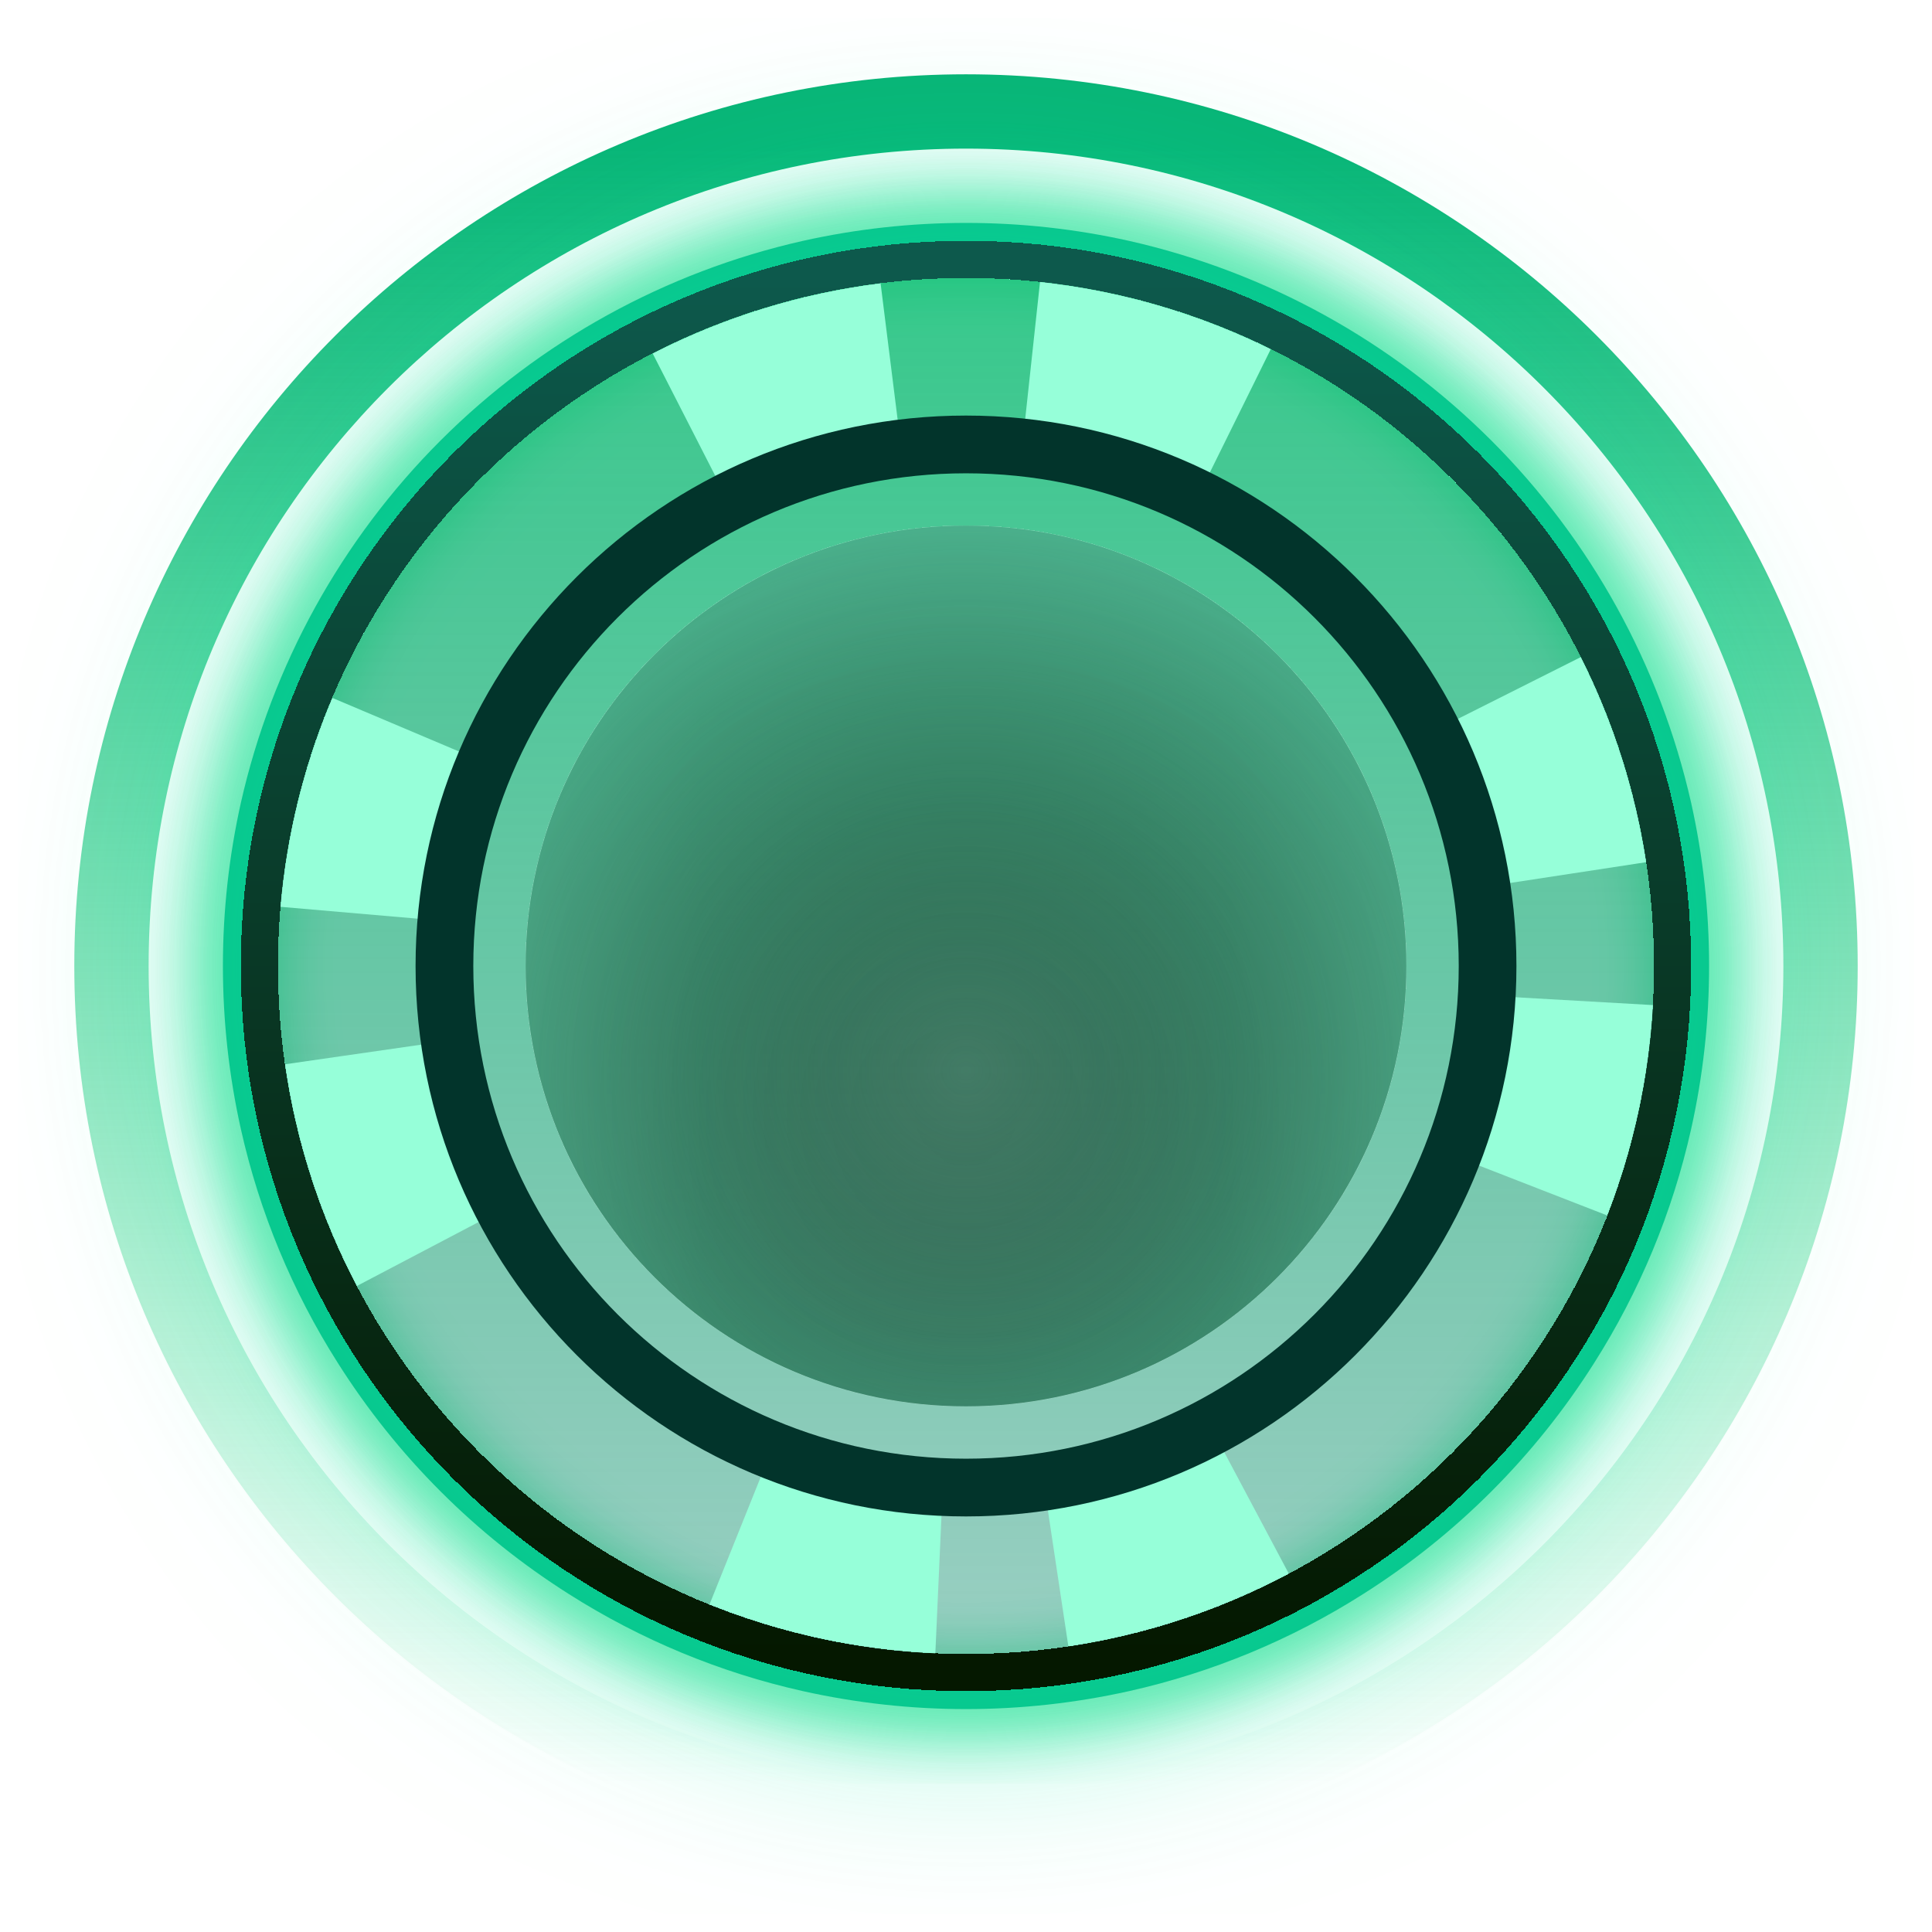
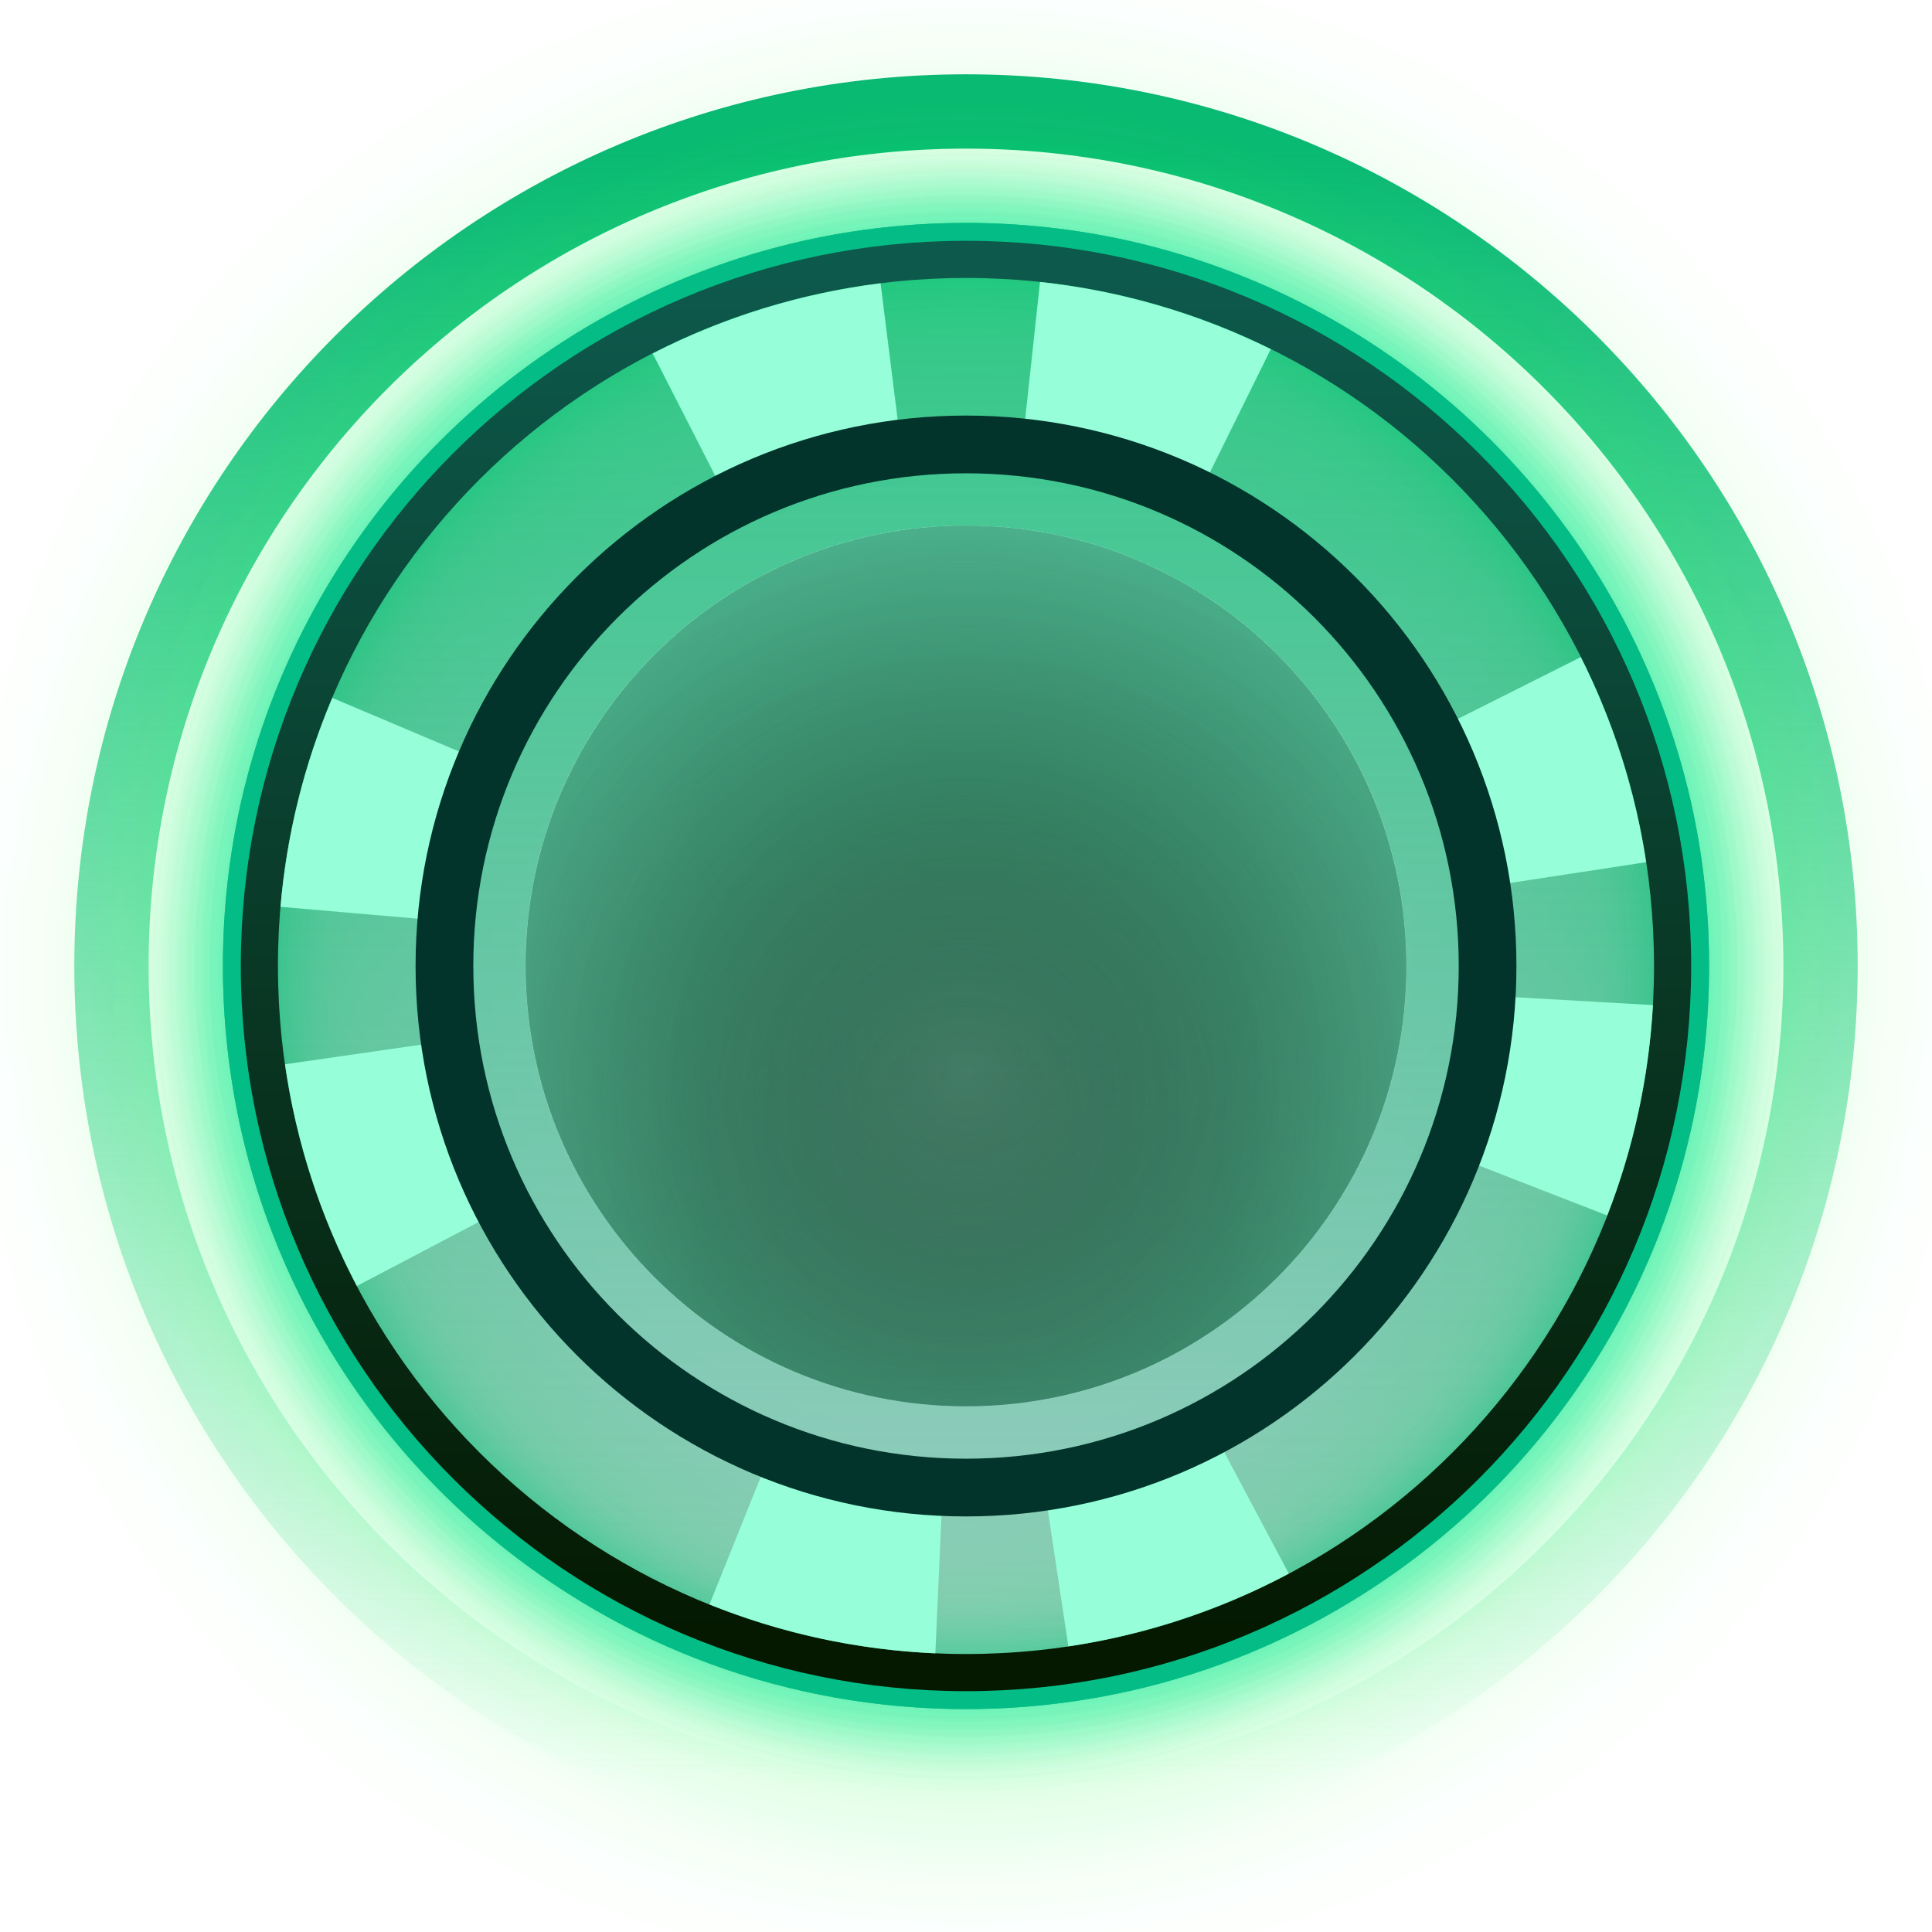
<svg xmlns="http://www.w3.org/2000/svg" width="52" height="52" viewBox="0 0 52 52" fill="none">
  <path fill-rule="evenodd" clip-rule="evenodd" d="M26 50C12.745 50 2 39.255 2 26C2 12.745 12.745 2 26 2C39.255 2 50 12.745 50 26C50 39.255 39.255 50 26 50ZM26 4C13.85 4 4 13.85 4 26C4 38.15 13.85 48 26 48C38.15 48 48 38.15 48 26C48 13.85 38.15 4 26 4Z" fill="url(#paint0_linear_1106_10381)" />
  <g filter="url(#filter0_dd_1106_10381)">
    <path fill-rule="evenodd" clip-rule="evenodd" d="M45.515 30.398C45.838 28.955 46.001 27.48 46 26C46.001 24.519 45.839 23.043 45.515 21.598C44.679 17.909 42.816 14.532 40.14 11.857C37.465 9.183 34.088 7.32 30.398 6.485C27.502 5.838 24.498 5.838 21.602 6.485C17.912 7.319 14.534 9.182 11.858 11.856C9.183 14.531 7.32 17.909 6.485 21.598C5.838 24.496 5.838 27.501 6.485 30.398C6.985 32.629 7.868 34.756 9.094 36.686C10.681 39.195 12.805 41.319 15.314 42.906C17.244 44.132 19.371 45.015 21.602 45.515C24.498 46.162 27.502 46.162 30.398 45.515C32.629 45.015 34.756 44.132 36.686 42.906C39.195 41.319 41.319 39.195 42.906 36.686C44.132 34.756 45.015 32.629 45.515 30.398ZM44.792 30.235C45.103 28.845 45.26 27.425 45.259 26C45.26 24.574 45.103 23.153 44.792 21.761C43.987 18.209 42.193 14.957 39.617 12.381C37.041 9.806 33.788 8.012 30.235 7.208C27.446 6.585 24.554 6.585 21.764 7.208C18.211 8.011 14.958 9.805 12.382 12.38C9.806 14.956 8.012 18.209 7.208 21.761C6.585 24.552 6.585 27.445 7.208 30.235C7.689 32.384 8.539 34.432 9.72 36.29C11.248 38.706 13.294 40.752 15.71 42.28C17.568 43.461 19.616 44.311 21.764 44.792C24.554 45.415 27.446 45.415 30.235 44.792C32.383 44.311 34.432 43.461 36.29 42.28C38.706 40.752 40.752 38.706 42.28 36.29C43.46 34.432 44.31 32.384 44.792 30.235Z" fill="#04BD86" />
  </g>
-   <g filter="url(#filter1_d_1106_10381)">
-     <rect x="7.481" y="7.481" width="37.037" height="37.037" rx="18.518" fill="url(#paint1_linear_1106_10381)" shape-rendering="crispEdges" />
-     <rect x="6.981" y="6.981" width="38.037" height="38.037" rx="19.018" stroke="url(#paint2_linear_1106_10381)" shape-rendering="crispEdges" />
+   <g filter="url(#filter1_dd_1106_10381)">
+     <path fill-rule="evenodd" clip-rule="evenodd" d="M45.515 30.398C45.838 28.955 46.001 27.48 46 26C46.001 24.519 45.839 23.043 45.515 21.598C44.679 17.909 42.816 14.532 40.14 11.857C37.465 9.183 34.088 7.32 30.398 6.485C27.502 5.838 24.498 5.838 21.602 6.485C17.912 7.319 14.534 9.182 11.858 11.856C9.183 14.531 7.32 17.909 6.485 21.598C5.838 24.496 5.838 27.501 6.485 30.398C6.985 32.629 7.868 34.756 9.094 36.686C10.681 39.195 12.805 41.319 15.314 42.906C17.244 44.132 19.371 45.015 21.602 45.515C24.498 46.162 27.502 46.162 30.398 45.515C32.629 45.015 34.756 44.132 36.686 42.906C39.195 41.319 41.319 39.195 42.906 36.686C44.132 34.756 45.015 32.629 45.515 30.398ZM44.792 30.235C45.103 28.845 45.26 27.425 45.259 26C45.26 24.574 45.103 23.153 44.792 21.761C43.987 18.209 42.193 14.957 39.617 12.381C37.041 9.806 33.788 8.012 30.235 7.208C27.446 6.585 24.554 6.585 21.764 7.208C18.211 8.011 14.958 9.805 12.382 12.38C9.806 14.956 8.012 18.209 7.208 21.761C6.585 24.552 6.585 27.445 7.208 30.235C7.689 32.384 8.539 34.432 9.72 36.29C11.248 38.706 13.294 40.752 15.71 42.28C17.568 43.461 19.616 44.311 21.764 44.792C24.554 45.415 27.446 45.415 30.235 44.792C32.383 44.311 34.432 43.461 36.29 42.28C38.706 40.752 40.752 38.706 42.28 36.29C43.46 34.432 44.31 32.384 44.792 30.235Z" fill="#04BD86" />
  </g>
+   <rect x="6.981" y="6.981" width="38.037" height="38.037" rx="19.018" fill="url(#paint1_linear_1106_10381)" stroke="url(#paint2_linear_1106_10381)" />
  <g filter="url(#filter2_i_1106_10381)">
    <circle cx="11.852" cy="11.852" r="11.852" transform="matrix(1 0 0 -1 14.1479 37.8518)" fill="url(#paint3_radial_1106_10381)" />
  </g>
  <path d="M25.175 44.499C23.089 44.407 21.034 43.962 19.097 43.183L20.503 39.684C22.045 40.304 23.682 40.658 25.343 40.733L25.175 44.499Z" fill="#96FFD9" />
  <path d="M34.688 42.354C32.835 43.338 30.829 44 28.755 44.312L28.179 40.486C29.82 40.239 31.407 39.715 32.872 38.937L34.688 42.354Z" fill="#96FFD9" />
  <path d="M23.701 7.625C21.562 7.893 19.486 8.532 17.567 9.514L19.4 13.098C20.902 12.33 22.527 11.83 24.201 11.62L23.701 7.625Z" fill="#96FFD9" />
  <path d="M34.203 9.398C32.255 8.435 30.153 7.823 27.992 7.589L27.547 11.706C29.224 11.887 30.857 12.362 32.369 13.11L34.203 9.398Z" fill="#96FFD9" />
  <path d="M43.258 32.714C43.963 30.903 44.378 28.992 44.489 27.052L40.56 26.828C40.473 28.356 40.146 29.861 39.591 31.287L43.258 32.714Z" fill="#96FFD9" />
  <path d="M42.547 17.686C43.42 19.422 44.013 21.285 44.306 23.206L40.416 23.8C40.185 22.287 39.718 20.82 39.031 19.453L42.547 17.686Z" fill="#96FFD9" />
  <path d="M7.672 28.645C7.972 30.73 8.627 32.748 9.606 34.612L12.909 32.877C12.127 31.388 11.605 29.777 11.364 28.113L7.672 28.645Z" fill="#96FFD9" />
  <path d="M8.945 18.784C8.188 20.574 7.717 22.471 7.55 24.407L11.283 24.73C11.416 23.185 11.792 21.672 12.396 20.244L8.945 18.784Z" fill="#96FFD9" />
  <path d="M40.815 26C40.815 17.818 34.182 11.185 26 11.185C17.818 11.185 11.185 17.818 11.185 26C11.185 34.182 17.818 40.815 26 40.815C34.182 40.815 40.815 34.182 40.815 26ZM12.739 26C12.739 18.676 18.676 12.739 26 12.739C33.324 12.739 39.262 18.676 39.262 26C39.262 33.324 33.324 39.261 26 39.261C18.676 39.261 12.739 33.324 12.739 26Z" fill="#02342B" />
  <defs>
-     <filter id="filter0_dd_1106_10381" x="4" y="4" width="44" height="44" filterUnits="userSpaceOnUse" color-interpolation-filters="sRGB">
+     <filter id="filter0_dd_1106_10381" x="0" y="0" width="52" height="52" filterUnits="userSpaceOnUse" color-interpolation-filters="sRGB">
      <feFlood flood-opacity="0" result="BackgroundImageFix" />
      <feColorMatrix in="SourceAlpha" type="matrix" values="0 0 0 0 0 0 0 0 0 0 0 0 0 0 0 0 0 0 127 0" result="hardAlpha" />
      <feOffset />
      <feGaussianBlur stdDeviation="1" />
      <feColorMatrix type="matrix" values="0 0 0 0 0.004 0 0 0 0 0.892 0 0 0 0 0.625 0 0 0 1 0" />
      <feBlend mode="normal" in2="BackgroundImageFix" result="effect1_dropShadow_1106_10381" />
      <feColorMatrix in="SourceAlpha" type="matrix" values="0 0 0 0 0 0 0 0 0 0 0 0 0 0 0 0 0 0 127 0" result="hardAlpha" />
      <feOffset />
-       <feGaussianBlur stdDeviation="1" />
-       <feColorMatrix type="matrix" values="0 0 0 0 0.084 0 0 0 0 0.804 0 0 0 0 0.372 0 0 0 1 0" />
+       <feGaussianBlur stdDeviation="3" />
+       <feColorMatrix type="matrix" values="0 0 0 0 0.108 0 0 0 0 1 0 0 0 0 0.251 0 0 0 1 0" />
      <feBlend mode="normal" in2="effect1_dropShadow_1106_10381" result="effect2_dropShadow_1106_10381" />
      <feBlend mode="normal" in="SourceGraphic" in2="effect2_dropShadow_1106_10381" result="shape" />
    </filter>
-     <filter id="filter1_d_1106_10381" x="0.481" y="0.481" width="51.037" height="51.037" filterUnits="userSpaceOnUse" color-interpolation-filters="sRGB">
+     <filter id="filter1_dd_1106_10381" x="0" y="0" width="52" height="52" filterUnits="userSpaceOnUse" color-interpolation-filters="sRGB">
      <feFlood flood-opacity="0" result="BackgroundImageFix" />
      <feColorMatrix in="SourceAlpha" type="matrix" values="0 0 0 0 0 0 0 0 0 0 0 0 0 0 0 0 0 0 127 0" result="hardAlpha" />
      <feOffset />
+       <feGaussianBlur stdDeviation="1" />
+       <feColorMatrix type="matrix" values="0 0 0 0 0.004 0 0 0 0 0.892 0 0 0 0 0.625 0 0 0 1 0" />
+       <feBlend mode="normal" in2="BackgroundImageFix" result="effect1_dropShadow_1106_10381" />
+       <feColorMatrix in="SourceAlpha" type="matrix" values="0 0 0 0 0 0 0 0 0 0 0 0 0 0 0 0 0 0 127 0" result="hardAlpha" />
+       <feOffset />
      <feGaussianBlur stdDeviation="3" />
-       <feComposite in2="hardAlpha" operator="out" />
-       <feColorMatrix type="matrix" values="0 0 0 0 0.073 0 0 0 0 0.925 0 0 0 0 0.669 0 0 0 0.6 0" />
-       <feBlend mode="normal" in2="BackgroundImageFix" result="effect1_dropShadow_1106_10381" />
-       <feBlend mode="normal" in="SourceGraphic" in2="effect1_dropShadow_1106_10381" result="shape" />
+       <feColorMatrix type="matrix" values="0 0 0 0 0.108 0 0 0 0 1 0 0 0 0 0.251 0 0 0 1 0" />
+       <feBlend mode="normal" in2="effect1_dropShadow_1106_10381" result="effect2_dropShadow_1106_10381" />
+       <feBlend mode="normal" in="SourceGraphic" in2="effect2_dropShadow_1106_10381" result="shape" />
    </filter>
    <filter id="filter2_i_1106_10381" x="14.148" y="14.148" width="23.704" height="27.704" filterUnits="userSpaceOnUse" color-interpolation-filters="sRGB">
      <feFlood flood-opacity="0" result="BackgroundImageFix" />
      <feBlend mode="normal" in="SourceGraphic" in2="BackgroundImageFix" result="shape" />
      <feColorMatrix in="SourceAlpha" type="matrix" values="0 0 0 0 0 0 0 0 0 0 0 0 0 0 0 0 0 0 127 0" result="hardAlpha" />
      <feOffset dy="4" />
      <feGaussianBlur stdDeviation="5" />
      <feComposite in2="hardAlpha" operator="arithmetic" k2="-1" k3="1" />
      <feColorMatrix type="matrix" values="0 0 0 0 1 0 0 0 0 1 0 0 0 0 1 0 0 0 0.25 0" />
      <feBlend mode="normal" in2="shape" result="effect1_innerShadow_1106_10381" />
    </filter>
    <linearGradient id="paint0_linear_1106_10381" x1="26" y1="4" x2="26" y2="48" gradientUnits="userSpaceOnUse">
      <stop stop-color="#07B476" />
      <stop offset="1" stop-color="#00D36E" stop-opacity="0" />
    </linearGradient>
    <linearGradient id="paint1_linear_1106_10381" x1="24.962" y1="7.481" x2="24.962" y2="44.519" gradientUnits="userSpaceOnUse">
      <stop stop-color="#05BC6F" stop-opacity="0.8" />
      <stop offset="1" stop-color="#038767" stop-opacity="0.4" />
    </linearGradient>
    <linearGradient id="paint2_linear_1106_10381" x1="26" y1="7.481" x2="26" y2="44.519" gradientUnits="userSpaceOnUse">
      <stop stop-color="#0D594C" />
      <stop offset="1" stop-color="#051800" />
    </linearGradient>
    <radialGradient id="paint3_radial_1106_10381" cx="0" cy="0" r="1" gradientUnits="userSpaceOnUse" gradientTransform="translate(11.8518 9.02907) rotate(90) scale(14.6746)">
      <stop stop-color="#000F03" stop-opacity="0.42" />
      <stop offset="1" stop-color="#18996B" />
    </radialGradient>
  </defs>
</svg>
